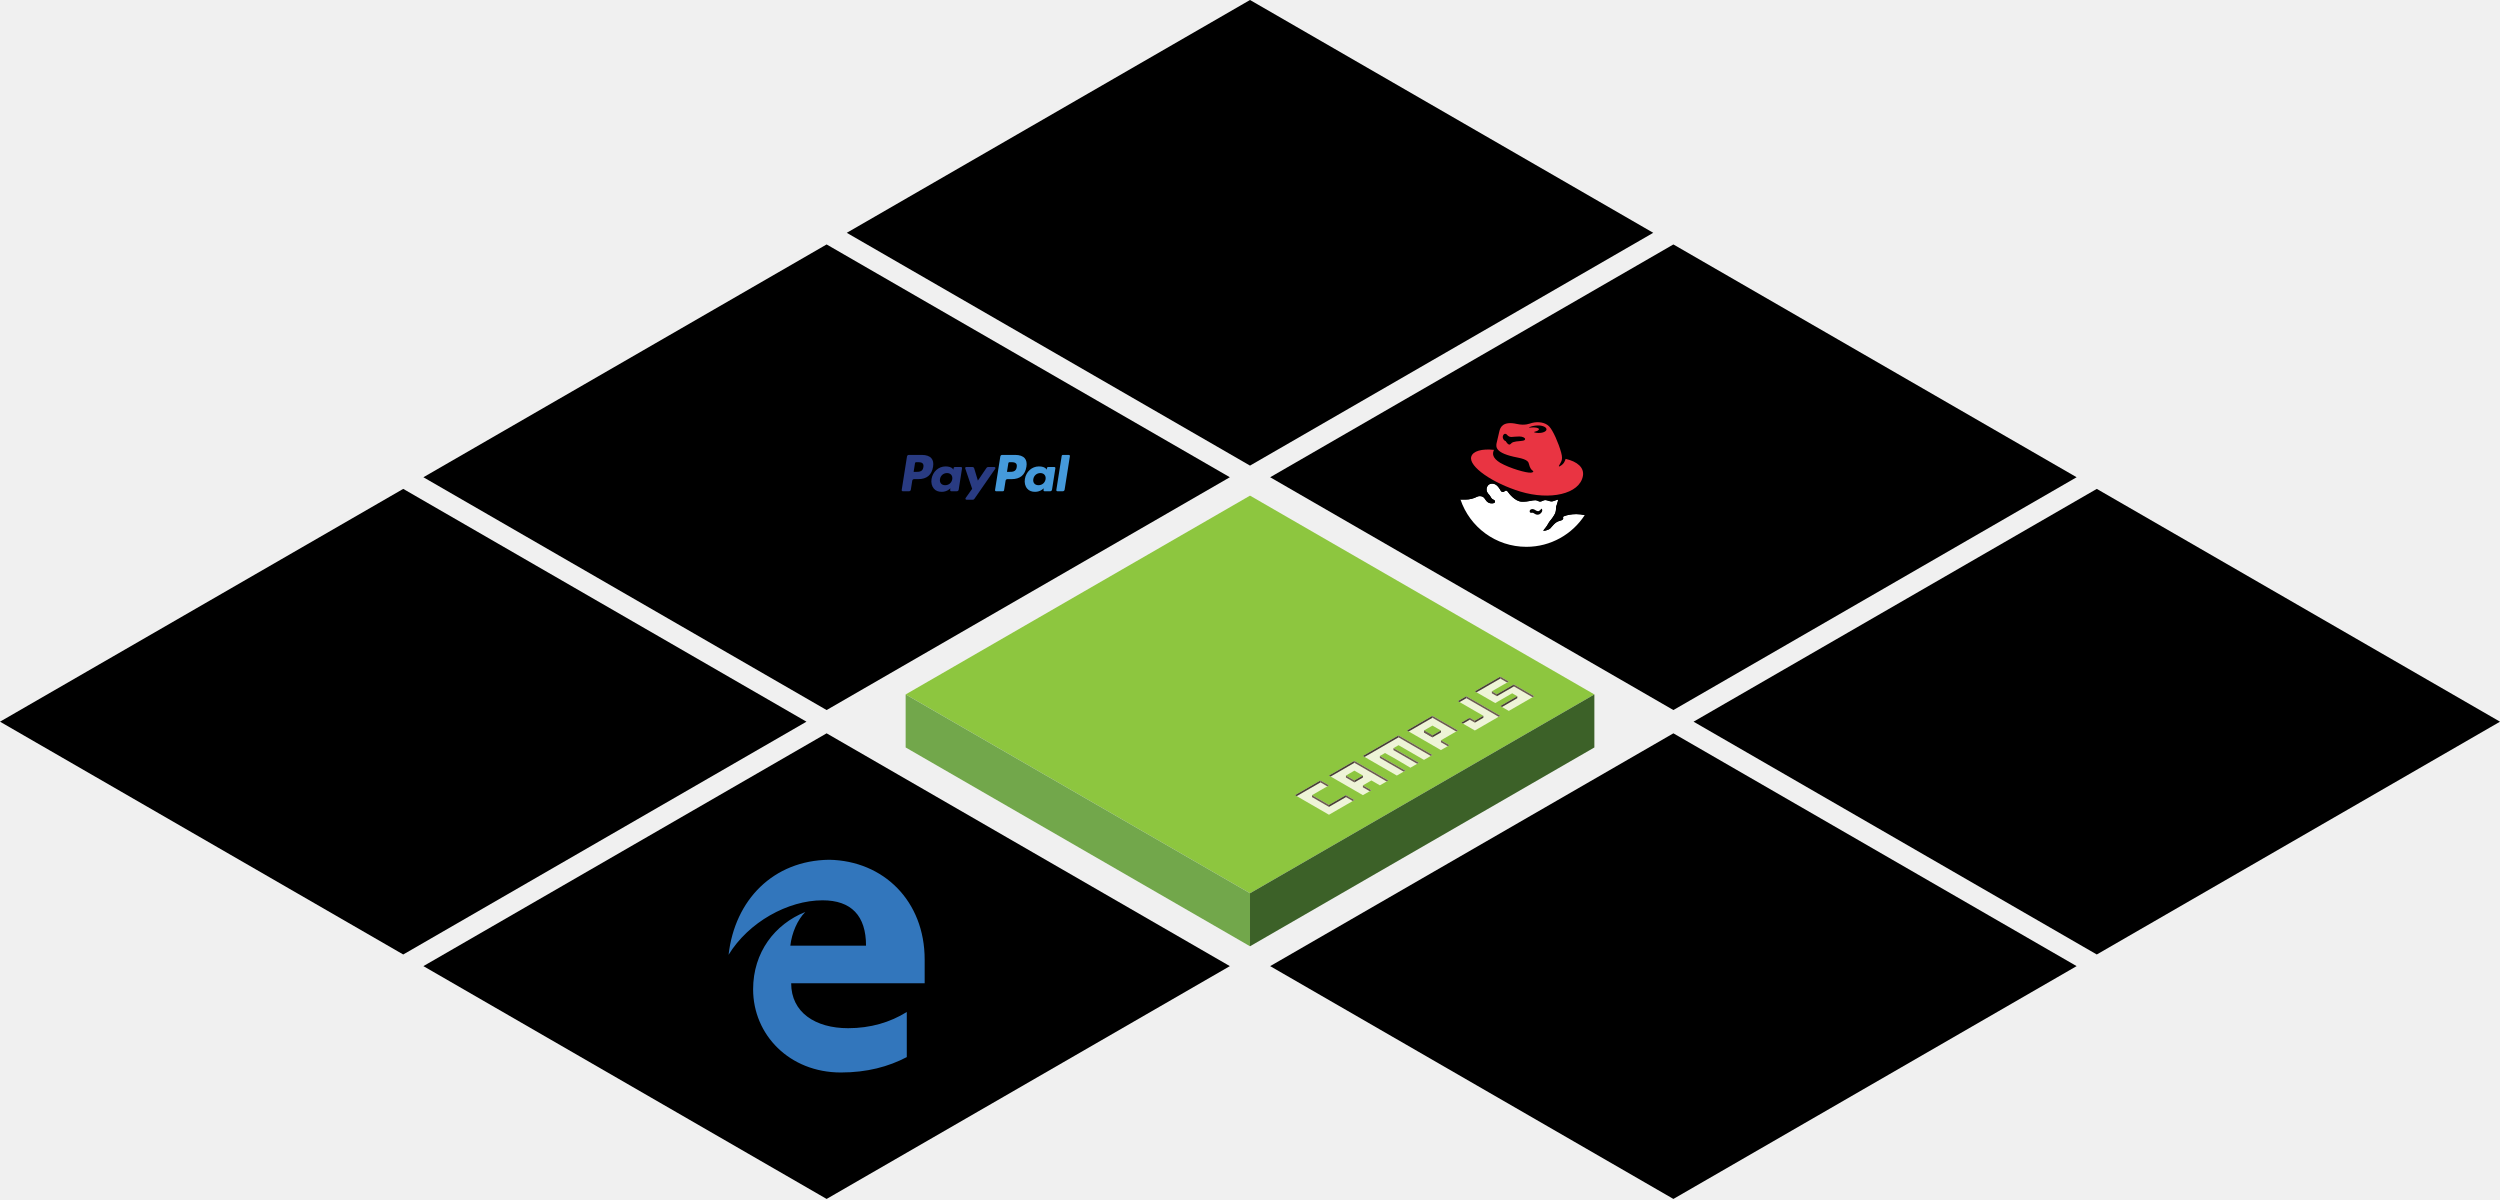
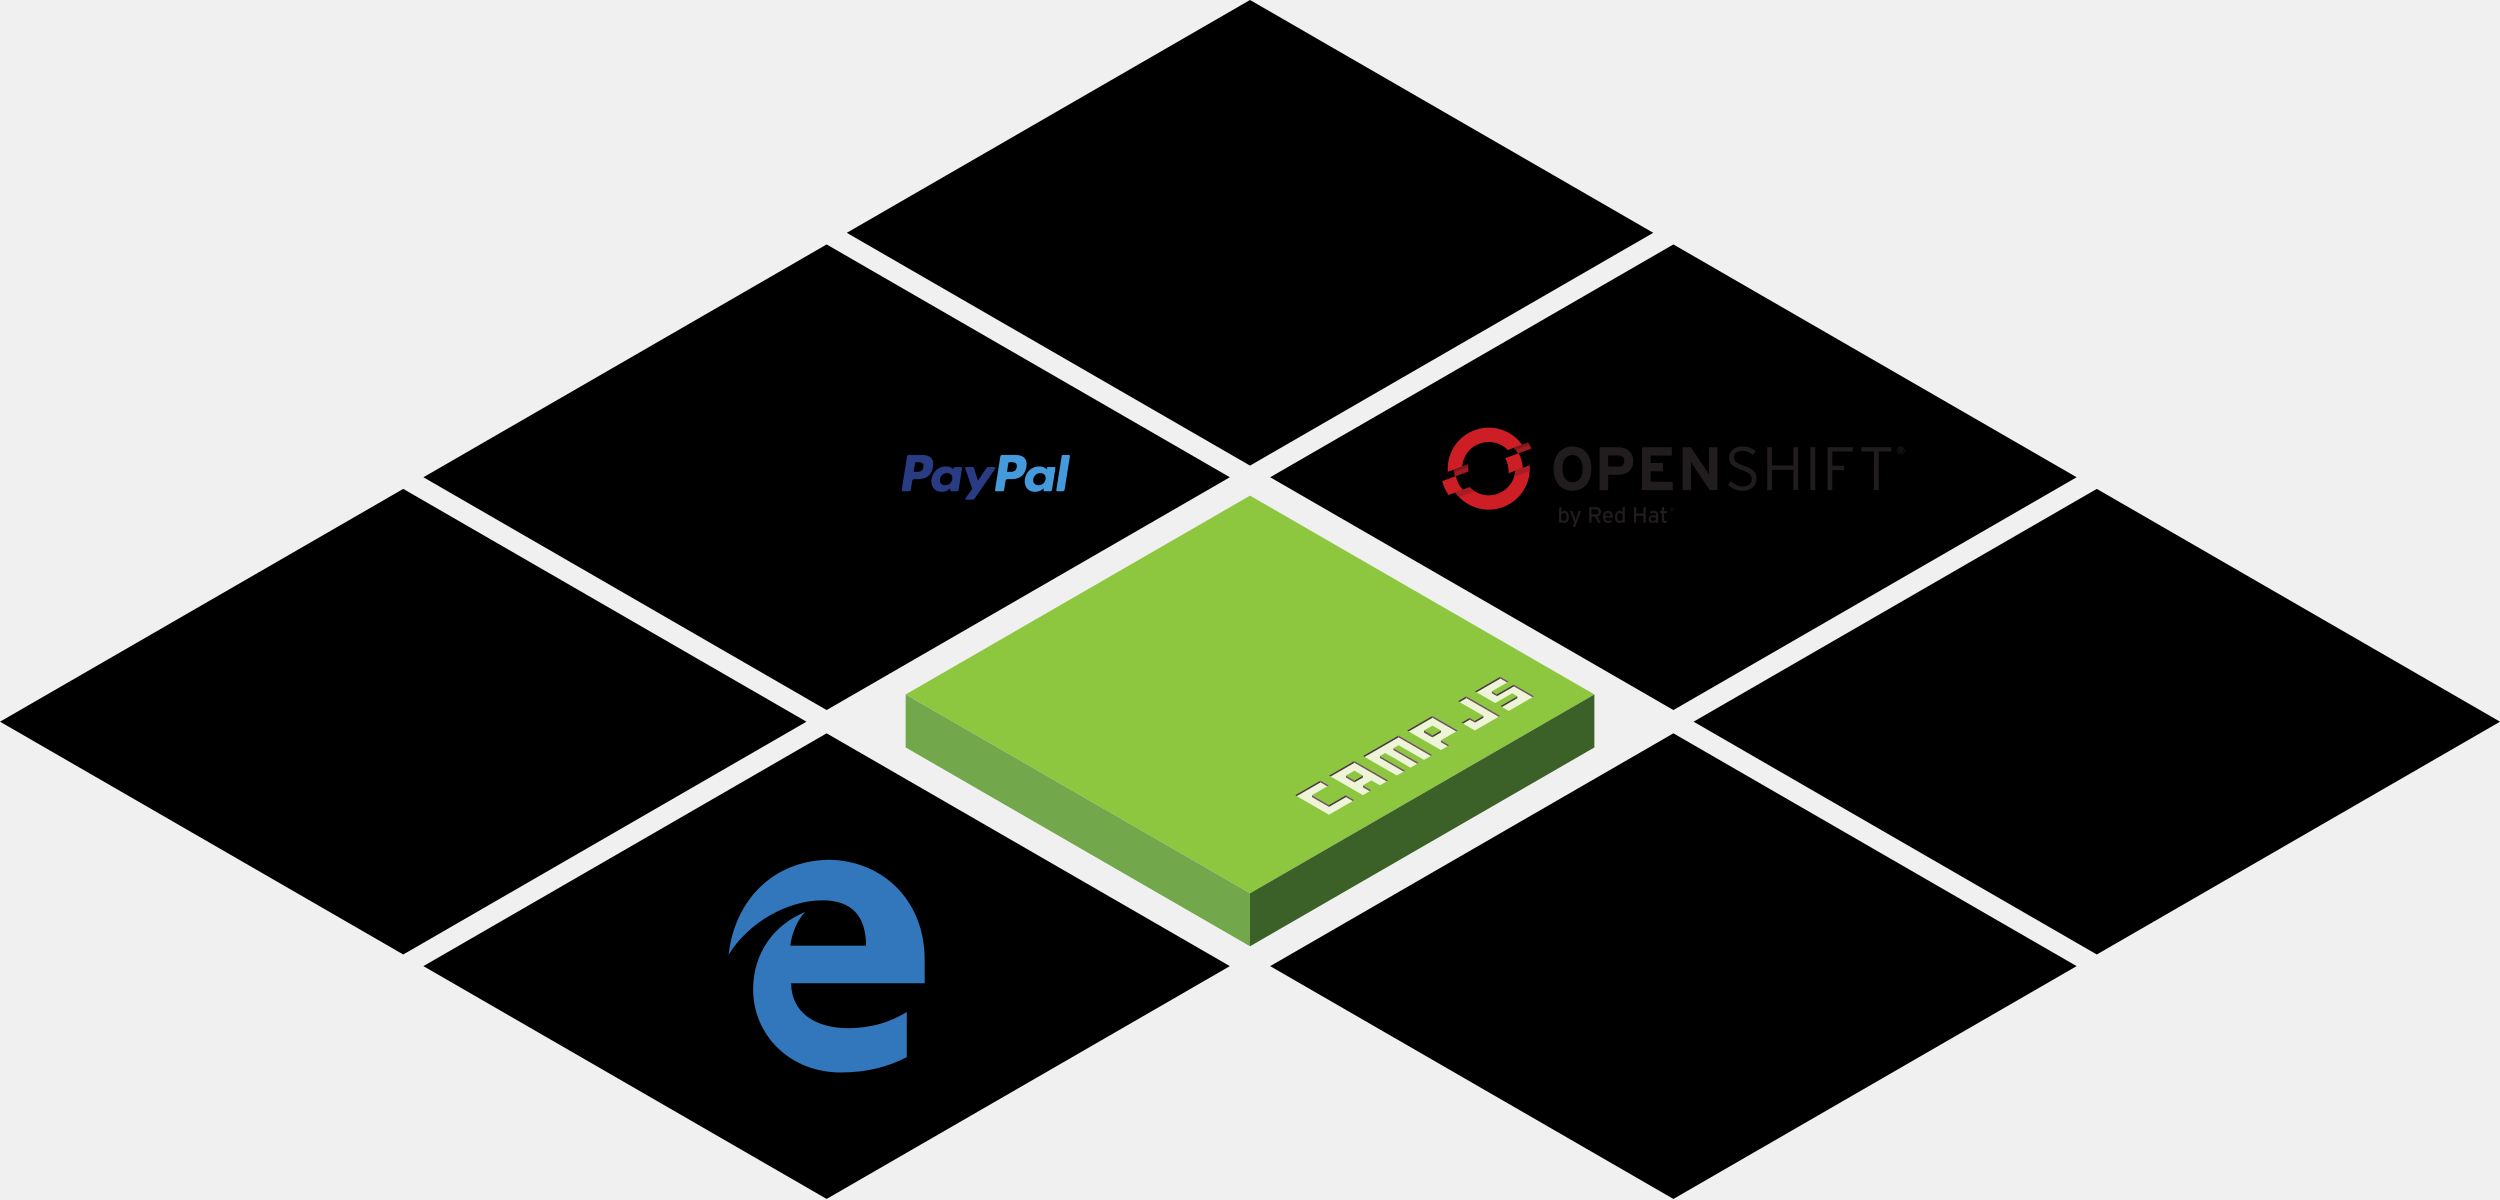
<svg xmlns="http://www.w3.org/2000/svg" xmlns:xlink="http://www.w3.org/1999/xlink" viewBox="0 0 400 192">
  <defs>
    <clipPath id="a">
      <path d="M0 600h600V0H0v600z" />
    </clipPath>
  </defs>
  <g transform="translate(-148.18 -155.79)">
    <a xlink:href="https://engineering.canva.com/">
      <path class="bg-hex" d="M283.664 193.04l64.517 37.247 64.517-37.248-64.516-37.25z" />
      <path d="M334.343 183.113c-1.065 0-2.205.342-3.156.912-4.183 2.548-7.15 8.48-6.58 13.197.19 1.673.914 3.193 1.94 4.144.42.38 1.902 1.598 3.84 1.598 1.522 0 2.967-.495 4.64-1.56.8-.532 1.56-1.178 2.283-1.977.495.95 1.444 1.56 2.395 1.56.76 0 1.484-.342 2.016-1.027.23.647.723 1.026 1.484 1.026.608 0 1.863-.57 3.004-1.407l-.114.532c-.038.152-.038.303-.038.417.038.303.267.494.57.494.647 0 1.483-.608 1.635-1.445l.267-1.218c.152-.646.724-1.56 1.485-2.434.684-.76 1.368-1.292 1.672-1.292.076 0 .115.075.115.114.037.114-.078.418-.23.836-.266.647-.608 1.598-.798 2.815-.076.38-.077.76-.04 1.065.116.99.723 1.56 1.674 1.56.837 0 2.625-.685 3.956-2.092.076.837.267 1.445.495 1.825.076.152.302.266.607.266.304 0 .722-.115 1.103-.343 1.064-.57 2.358-1.862 3.498-3.535.153.038.305.04.457.04.457 0 .99-.192 1.483-.458-.152.608-.228 1.217-.152 1.75.152 1.406 1.37 2.547 2.7 2.547.723 0 1.445-.38 1.978-1.026.153.76.685 1.75 2.168 2.357.115.076.23.077.305.077.152 0 .304-.038.38-.153.076-.077.114-.19.114-.305 0-.076-.076-.23-.228-.343-.305-.266-.685-.76-.8-1.596-.037-.38 0-.875.115-1.37.304-1.368.38-1.673.34-1.825-.037-.304-.264-.493-.607-.493-.57 0-1.37.57-1.598 1.407-.304 1.14-1.14 1.977-1.71 1.977-.723 0-1.065-.798-1.14-1.52-.153-1.18.302-2.586 1.062-3.46.495-.57 1.104-.875 1.75-.875.495 0 1.065.19 1.14.723.04.495-.226.608-.302.76-.19.077-.343.115-.305.305.038.38.61.493 1.103.493.267 0 .837-.075 1.18-.493.265-.304.378-.723.302-1.217-.152-1.027-1.178-1.674-2.7-1.674-1.482 0-2.85.647-3.878 1.902-.114.076-.227.19-.38.343-.342.418-.913.684-1.52.684h-.192c.495-1.025.762-1.9.762-2.623 0-1.407-.912-2.017-1.787-2.017-1.18 0-2.358 1.066-2.358 3.043 0 1.14.456 2.13 1.255 2.662-.95 1.56-2.206 2.74-2.36 2.74-.075 0-.074-.078-.112-.192-.115-.494-.267-1.52-.267-2.168 0-1.065.19-2.205.608-3.422.04-.152.078-.304.078-.418 0-.343-.23-.533-.57-.533-.647 0-1.56.76-1.787 1.445-.19.647-.304 1.52-.304 2.776v.61c-1.14 1.52-2.51 1.976-2.89 1.976-.19 0-.343-.076-.42-.19-.15-.152-.15-.343-.113-.495.266-1.407.723-3.004 1.103-4.03.19-.533.266-.99.228-1.294-.076-.494-.42-.798-.95-.798-1.104 0-2.853 1.103-3.994 2.548l.343-1.483c.038-.152.037-.304.037-.418-.038-.306-.228-.495-.57-.495-1.37 0-1.635.684-1.75 1.37 0 .15-.38 2.09-.722 3.763-.988.874-2.09 1.446-2.357 1.446-.417 0-.456-.38-.456-.457 0-.19.114-.837.228-1.33.038-.19.077-.344.077-.458.037-.153.036-.305.036-.42-.038-.342-.266-.493-.608-.493-.608 0-1.407.57-1.597 1.407-.303 1.18-1.1 1.977-1.672 1.977-.684 0-1.065-.797-1.14-1.482-.115-.988.227-2.547 1.102-3.536.494-.532 1.064-.837 1.71-.837.267 0 1.065.04 1.14.685.077.494-.188.61-.416.723-.152.076-.343.152-.305.342.075.38.72.494 1.1.494.268 0 .84-.115 1.18-.495.267-.304.382-.685.306-1.18-.152-1.026-1.18-1.673-2.7-1.673-1.37 0-2.663.57-3.652 1.636-1.026 1.103-1.596 2.623-1.482 3.954-.76.913-1.598 1.484-3.043 2.245-.875.418-1.788.645-2.624.645-2.472 0-3.84-2.243-4.107-4.45-.457-3.61 1.52-7.985 3.725-10.457 1.216-1.407 2.472-2.167 3.537-2.167.76 0 1.407.685 1.52 1.673.19 1.56.19 2.7-1.483 4.108-.19.152-.266.42-.152.61.038.075.152.152.38.152.304 0 .684-.152 1.18-.38 1.672-.837 2.47-2.208 2.242-3.92-.266-1.9-1.94-3.307-3.917-3.307zm27 9.05c.23 0 .61.38.61 1.37 0 .494-.076.95-.266 1.484-.495-.533-.8-1.294-.8-1.98 0-.417.152-.874.457-.874z" />
    </a>
    <a xlink:href="https://dev.modern.ie/">
      <path d="M215.923 310.37l64.516 37.25 64.515-37.25-64.516-37.248z" class="bg-hex" />
      <g clip-path="url(#a)" transform="matrix(.13308 0 0 -.13308 240.41 350.194)">
        <path d="M418.67 307.122c0 70.5-49.5 118.75-114.75 120-67-.75-113.5-48-121-114.25 24 39.25 71.25 65.5 113 65.5 34.5 0 52.25-18.5 52.25-54.5h-91c1.75 15.25 8.5 31 18 40.5-36.75-14.75-62.75-48.5-62.75-93 0-54.75 43.75-100 105.5-100 31.5 0 57.25 7 79.25 18.5v54.25c-20-12.5-43.75-19.5-70.5-19.5-39.5 0-68.5 19-68.5 54h160.5v28.5z" fill="#3276bc" />
      </g>
    </a>
    <a xlink:href="http://www.lookahead.com.au/">
      <path class="bg-hex" d="M148.18 271.26l64.517 37.248 64.516-37.248-64.516-37.248z" />
      <path d="M178.318 277.436h68.758v-12.35h-68.758zm69.36.604h-69.964v-13.56h69.965z" />
      <path d="M182.693 273.65v-.335l.692-.04V268.8c0-.122-.023-.266-.205-.274l-.715-.03v-.334h2.41v.334l-.737.038v4.516c0 .198.1.25.266.267.228.022.403.03.57.03 1.133 0 1.475-.45 1.756-1.78l.252.023-.077 1.94c0 .075-.06.12-.13.12zM192.76 270.95c0-1.52-.443-2.54-1.522-2.54-1.08 0-1.506 1.02-1.506 2.54s.426 2.532 1.506 2.532 1.52-1.012 1.52-2.532m-3.915 0c0-1.566 1.08-2.844 2.402-2.844 1.315 0 2.403 1.285 2.403 2.844 0 1.566-1.08 2.835-2.403 2.835s-2.402-1.27-2.402-2.835M199.387 270.95c0-1.52-.44-2.54-1.52-2.54s-1.506 1.02-1.506 2.54.427 2.532 1.507 2.532c1.08 0 1.52-1.012 1.52-2.532m-3.916 0c0-1.566 1.08-2.844 2.404-2.844 1.315 0 2.403 1.285 2.403 2.844 0 1.566-1.08 2.835-2.403 2.835s-2.403-1.27-2.403-2.835M205.355 273.65v-.335c.51-.008.707-.024.707-.153 0-.053-.03-.114-.084-.197l-1.338-2.114c-.357.41-.677.77-.798.913v1.262c0 .198.1.25.266.26l.646.03v.334h-2.357v-.335l.692-.04V268.8c0-.122-.024-.266-.207-.274l-.722-.03v-.334h2.366v.334l-.684.038v2.73c.342-.396 1.878-2.153 1.984-2.274l.007-.008c.03-.038.107-.136.107-.243 0-.205-.51-.243-.83-.243v-.334h2.297v.334c-.47 0-.714.084-1.337.752-.175.183-.533.586-.913 1.02.175.288 1.65 2.585 1.78 2.767.136.198.34.258.934.282v.334zM211.656 269.536l-.814 2.09h1.643zm.874 4.113v-.36l.29-.014c.09-.008.197-.053.197-.174 0-.04-.008-.092-.03-.153l-.343-.95h-1.916l-.205.508c-.038.1-.06.197-.06.305 0 .265.357.478.942.478v.36h-2.007v-.36c.372-.006.517-.325.66-.706l1.75-4.508h.502l1.938 4.926c.077.198.26.29.73.29v.357zM219.707 273.65v-.36l.63-.03v-2.242h-2.022v1.984c0 .198.1.26.266.267l.58.02v.36h-2.578v-.36l.623-.03V268.8c0-.167-.09-.25-.236-.258l-.593-.023v-.357h2.562v.357l-.625.03v2.053h2.023v-1.802c0-.122-.046-.25-.23-.258l-.607-.023v-.357h2.563v.357l-.615.03v4.455c0 .198.1.26.266.267l.57.02v.36zM224.137 273.65v-.36l.685-.03V268.8c0-.122-.038-.25-.22-.258l-.692-.023v-.357h4.652l.282 1.885-.312.038c-.372-1.292-1.034-1.627-1.908-1.627-.198 0-.434.015-.677.022v2.16H226c.82 0 1.004-.464 1.126-1.118h.304v2.677h-.304c-.06-.753-.418-1.21-1.073-1.217h-.106v2.068c0 .198.1.25.266.267.228.022.35.022.517.022.958 0 1.414-.418 1.832-1.75l.282.024-.076 1.917c0 .076-.06.122-.13.122zM232.79 269.536l-.814 2.09h1.642zm.874 4.113v-.36l.288-.014c.092-.008.198-.053.198-.174 0-.04-.008-.092-.03-.153l-.342-.95h-1.917l-.204.508c-.037.1-.06.197-.06.305 0 .265.357.478.942.478v.36h-2.007v-.36c.373-.006.518-.325.663-.706l1.75-4.508h.5l1.94 4.926c.075.198.257.29.728.29v.357zM241.706 270.828c0-1.414-.434-2.334-1.566-2.334-.206 0-.67.015-.67.015v4.53c0 .198.1.25.267.267.137.014.212.014.35.014 1.17 0 1.62-.82 1.62-2.492m-4.06 2.82v-.357l.69-.03V268.8c0-.122-.037-.25-.22-.26l-.676-.02v-.36h2.814c1.665 0 2.676 1.013 2.676 2.685 0 2.015-1.148 2.806-2.53 2.806z" />
    </a>
    <a xlink:href="https://buildkite.com/">
      <path class="bg-hex" d="M351.406 310.37l64.517 37.25 64.516-37.25-64.517-37.248z" />
      <g opacity=".6">
        <path d="M380.89 310.64v-6.175l6.175 3.064v6.175M393.288 310.64v-6.175l6.128 3.064" />
      </g>
      <path d="M393.288 310.64v-6.175l-6.223 3.064v6.175M399.416 313.705v-6.176l-6.128 3.11v6.177" />
      <g>
        <path d="M407.986 304.15c.355 0 .554.083.807.336l.547.547c.253.253.335.45.335.807v1.963c0 .308-.082.52-.205.677l-.157.164c-.014.014-.02.034-.02.048 0 .014.006.034.02.048l.47.472c.254.253.337.45.337.807v2.016c0 .356-.083.56-.336.807l-.547.547c-.253.253-.45.336-.807.336h-4.78v-9.165l.417-.416h3.92zm-.028 1.28c-.06-.062-.17-.11-.273-.11h-2.77v3.01h2.77c.102 0 .212-.048.273-.11l.335-.335c.076-.075.117-.17.117-.26v-1.6c0-.09-.04-.185-.117-.26l-.335-.335zm.445 4.178c-.062-.06-.17-.11-.274-.11h-3.215v3.065h3.214c.102 0 .21-.048.273-.11l.335-.335c.075-.075.116-.17.116-.26v-1.655c0-.088-.04-.184-.116-.26l-.335-.335zM416.856 306.893v6.84h-1.04l-.116-.67-1.108.512c-.24.11-.437.157-.697.157h-.766c-.35 0-.555-.082-.808-.335l-.547-.547c-.247-.246-.336-.45-.336-.807v-5.15h1.183v5.075c0 .09.04.185.11.26l.334.335c.062.06.17.102.274.102h.5c.082 0 .164-.02.226-.047l1.593-.746V306.9l1.196-.007zM419.763 304.513v1.354h-1.368v-1.354h1.368zm-.09 2.373v6.846h-1.182v-6.846h1.184zM422.512 303.925v8.043c0 .096.04.19.11.253l.34.343c.056.048.16.102.268.102h.746v1.06h-.965c-.348 0-.546-.082-.806-.328l-.492-.492c-.287-.28-.383-.493-.383-.87v-7.775l.334-.335h.848zM429.823 303.925l.328.328v9.48h-1.072l-.083-.473-.642.3c-.274.13-.493.172-.78.172H426.5c-.356 0-.555-.09-.808-.328l-.547-.547c-.246-.246-.335-.45-.335-.807v-3.392c0-.356.09-.56.335-.807l.616-.615c.254-.253.452-.335.808-.335h2.393v-2.968l.863-.007zm-.855 4.035h-2.175c-.102 0-.205.04-.273.103l-.41.403c-.076.076-.11.164-.11.26v3.242c0 .09.04.185.11.26l.334.335c.062.06.17.11.274.11h.848c.082 0 .164-.02.226-.05l1.17-.553v-4.11zM433.03 303.925v5.348l3.05-2.38h.582l.54.54-3.043 2.367 3.302 3.42-.533.52h-.59l-2.974-3.188-.335.5v2.68h-1.183v-9.472l.336-.335h.848zM439.842 304.513v1.354h-1.368v-1.354h1.368zm-.095 2.373v6.846h-1.184v-6.846h1.184zM443.077 305.32v1.573h1.49v1.067h-1.49v4.015c0 .09.04.184.11.26l.335.335c.06.06.17.11.273.11h.773v.724l-.342.322h-.656c-.356 0-.554-.083-.807-.33l-.548-.546c-.246-.246-.335-.45-.335-.807v-4.096h-1.053v-.74l.335-.327h.718v-1.573l1.197.013zM449.267 306.893c.348 0 .554.082.807.335l.547.548c.247.246.336.45.336.807v1.846l-.335.334h-3.774v1.204c0 .09.04.185.11.26l.334.335c.062.06.17.11.274.11h1.497c.104 0 .207-.042.275-.11l.438-.438.8.794-.486.484c-.253.253-.45.335-.807.335h-1.935c-.35 0-.554-.083-.807-.336l-.547-.547c-.246-.246-.334-.45-.334-.807v-3.46c0-.356.082-.56.335-.808l.548-.547c.253-.253.45-.335.807-.335l1.922-.007zm.047 1.17c-.06-.062-.17-.11-.273-.11h-1.497c-.102 0-.205.04-.273.11l-.336.335c-.075.075-.11.164-.11.26v1.046h2.928v-1.046c0-.09-.04-.185-.11-.26l-.328-.335z" />
      </g>
    </a>
    <a xlink:href="https://www.mozilla.org/">
      <path class="bg-hex" d="M419.148 271.26l64.516 37.248 64.517-37.248-64.516-37.248z" />
      <path d="M459.182 268.288c.16.25.233.472.323.942.632-.617 1.41-.942 2.262-.942.768 0 1.4.25 1.887.76.13.126.258.29.367.453.85-.87 1.61-1.212 2.63-1.212.725 0 1.413.217 1.833.578.524.453.69.998.69 2.267v6.6h-2.357v-6.128c0-1.11-.13-1.325-.764-1.325-.453 0-1.09.31-1.612.78v6.672h-2.3v-6.04c0-1.157-.17-1.43-.843-1.43-.45 0-1.07.233-1.593.707v6.762h-2.373v-6.474c0-1.34-.09-1.92-.346-2.374l2.198-.596M473.484 271.005c-.166.49-.255 1.143-.255 2.068 0 1.067.108 1.87.306 2.34.22.506.766.76 1.233.76 1.05 0 1.5-.942 1.5-3.135 0-1.252-.163-2.07-.487-2.488-.233-.305-.612-.487-1.05-.487-.58 0-1.053.36-1.25.942zm4.368-1.34c.74.87 1.072 1.884 1.072 3.39 0 1.594-.366 2.684-1.166 3.588-.703.797-1.63 1.288-3.06 1.288-2.523 0-4.17-1.885-4.17-4.802 0-2.92 1.665-4.86 4.17-4.86 1.324 0 2.357.454 3.154 1.397M486.738 268.45v1.668l-4.1 5.927h4.26l-.582 1.687h-6.83v-1.505l4.364-6.073h-4v-1.704h6.888M490.56 268.23v9.502h-2.428v-9.12l2.43-.38zm.286-2.336c0 .835-.664 1.502-1.504 1.502-.813 0-1.48-.667-1.48-1.502 0-.833.69-1.506 1.52-1.506.816 0 1.464.673 1.464 1.506M494.984 266.73v7.23c0 1.6.02 1.814.164 2.067.092.165.29.254.492.254.087 0 .14 0 .27-.033l.415 1.45c-.415.16-.923.252-1.45.252-1.035 0-1.868-.49-2.157-1.267-.182-.472-.222-.764-.222-2.086v-6.928c0-1.215-.03-1.956-.122-2.794l2.485-.56c.086.506.124 1.105.124 2.413M500.02 266.73v7.23c0 1.6.022 1.814.17 2.067.086.165.283.254.486.254.092 0 .147 0 .275-.033l.415 1.45c-.414.16-.922.252-1.45.252-1.034 0-1.87-.49-2.16-1.267-.184-.472-.214-.764-.214-2.086v-6.928c0-1.215-.036-1.956-.13-2.794l2.482-.56c.1.506.13 1.105.13 2.413M506.98 273.67c-1.678 0-2.268.307-2.268 1.418 0 .722.46 1.21 1.076 1.21.45 0 .908-.235 1.267-.632l.04-1.995h-.114zm-3.147-4.875c.903-.382 1.68-.543 2.535-.543 1.562 0 2.63.578 2.996 1.612.12.38.176.67.164 1.668l-.058 3.117v.163c0 .997.165 1.38.875 1.903l-1.29 1.49c-.568-.238-1.073-.656-1.31-1.126-.178.183-.38.36-.563.488-.45.327-1.107.51-1.868.51-2.067 0-3.19-1.055-3.19-2.9 0-2.18 1.508-3.196 4.46-3.196.178 0 .346 0 .547.02v-.377c0-1.036-.2-1.38-1.093-1.38-.77 0-1.684.378-2.68 1.05l-1.034-1.74c.493-.31.856-.49 1.51-.76" />
    </a>
    <a xlink:href="https://developer.paypal.com/">
      <path class="bg-hex" d="M215.923 232.15l64.516 37.248 64.515-37.25-64.516-37.247z" />
      <path d="M242.96 233.62H244c.8 0 1.202-.266 1.202-.776 0-.5-.428-.775-1.267-.775h-.975v1.55zm0-3.74v1.442h.91c.685 0 1.04-.256 1.04-.72 0-.475-.364-.72-1.048-.72h-.902zm-1.45 4.514v-.775h.61v-3.74h-.61v-.774h2.443c1.12 0 1.805.52 1.805 1.423 0 .59-.346.956-.784 1.13.63.172 1.076.62 1.076 1.23 0 .966-.748 1.504-1.97 1.504h-2.57M250.48 231.64c-.09-.31-.32-.492-.62-.492-.702 0-1.367.52-1.367 1.468v1.003h1.35v.774h-3.01v-.775h.858v-2.335h-.674v-.775h1.468v.657c.246-.456.747-.784 1.413-.784.747 0 1.212.428 1.35 1.04l-.767.218M254.582 232.826c-.255-.09-.638-.164-.993-.164-.512 0-1.004.164-1.004.63 0 .345.31.51.738.51.593 0 1.258-.32 1.258-.867v-.11zm0-.693v-.22c0-.546-.437-.774-.91-.774-.448 0-.83.182-1.14.464l-.53-.574c.365-.337.885-.647 1.67-.647.974 0 1.73.52 1.73 1.504v1.732h.566v.774h-1.386v-.41c-.21.337-.774.537-1.33.537-.803 0-1.495-.41-1.495-1.22 0-.957.94-1.322 1.795-1.322.42 0 .766.082 1.03.155M259.34 229.735h-.9v-1.185h.9v1.185zm1.496 3.884v.774h-3.92v-.775h1.623v-2.335h-1.24v-.775h2.04v3.11h1.496M261.802 233.62h.593v-2.335h-.556v-.775h1.348v.502c.237-.383.73-.63 1.33-.63.867 0 1.487.548 1.487 1.432v1.805h.592v.774h-2.014v-.775h.62v-1.587c0-.675-.41-.866-.784-.866-.612 0-1.223.455-1.223 1.157v1.295h.62v.774h-2.015v-.775M267.7 231.285h-1.012v-.775h1.012v-1.404h.802v1.404h1.888v.775h-1.888v1.632c0 .6.42.848.903.848.456 0 .84-.256 1.12-.538l.54.556c-.357.383-.903.738-1.66.738-.975 0-1.705-.537-1.705-1.576v-1.66M275.44 231.64c-.092-.31-.32-.492-.62-.492-.702 0-1.368.52-1.368 1.468v1.003h1.35v.774h-3.01v-.775h.858v-2.335h-.674v-.775h1.467v.657c.246-.456.748-.784 1.413-.784.748 0 1.213.428 1.35 1.04l-.766.218M277.6 232.05h2.388c-.118-.555-.61-.93-1.157-.93-.62 0-1.093.384-1.23.93zm3.236 1.75c-.4.42-1.112.72-1.905.72-1.303 0-2.214-.874-2.214-2.068s.884-2.07 2.115-2.07c1.222 0 2.08.94 2.08 2.216v.137h-3.346c.136.647.674 1.04 1.376 1.04.584 0 1.085-.238 1.358-.54l.538.566M282.587 232.05h2.388c-.12-.555-.61-.93-1.158-.93-.62 0-1.094.384-1.23.93zm3.236 1.75c-.4.42-1.112.72-1.905.72-1.304 0-2.216-.874-2.216-2.068s.885-2.07 2.115-2.07c1.222 0 2.08.94 2.08 2.216v.137h-3.347c.137.647.675 1.04 1.377 1.04.583 0 1.084-.238 1.358-.54l.538.566M287.172 235.624h3.683v-.775h-3.683v.774z" />
      <g>
        <path d="M310.613 228.575h-2.093c-.144 0-.266.104-.288.246l-.846 5.37c-.017.105.065.2.172.2h1.074c.1 0 .186-.072.2-.17l.242-1.523c.022-.14.144-.245.287-.245h.663c1.38 0 2.175-.668 2.383-1.99.094-.58.004-1.034-.267-1.352-.298-.35-.826-.535-1.527-.535m.242 1.96c-.114.753-.688.753-1.244.753h-.315l.222-1.404c.013-.084.087-.147.172-.147h.144c.378 0 .735 0 .92.215.11.13.142.32.1.584" fill="#459adb" />
        <path d="M295.68 228.575h-2.093c-.144 0-.265.104-.288.246l-.847 5.37c-.017.105.065.2.172.2h1c.143 0 .264-.103.287-.244l.23-1.45c.02-.14.143-.244.286-.244h.662c1.38 0 2.175-.668 2.383-1.99.094-.58.004-1.034-.267-1.352-.298-.35-.825-.535-1.526-.535m.242 1.96c-.115.753-.688.753-1.244.753h-.316l.222-1.404c.013-.084.086-.147.172-.147h.145c.38 0 .736 0 .92.215.11.13.144.32.102.584M301.938 230.512h-1.002c-.086 0-.16.062-.173.147l-.044.28-.07-.102c-.218-.315-.702-.42-1.185-.42-1.108 0-2.054.84-2.238 2.016-.096.587.04 1.15.373 1.54.306.36.743.51 1.263.51.893 0 1.388-.573 1.388-.573l-.044.28c-.017.105.065.2.173.2h.9c.145 0 .266-.103.29-.244l.54-3.432c.017-.106-.065-.202-.172-.202m-1.397 1.95c-.096.574-.55.96-1.13.96-.29 0-.524-.095-.674-.272-.148-.175-.204-.426-.157-.704.09-.568.55-.965 1.122-.965.285 0 .516.096.67.274.152.18.213.432.17.71" fill="#293b82" />
        <path d="M316.87 230.512h-1c-.087 0-.16.062-.174.147l-.044.28-.07-.102c-.217-.315-.7-.42-1.184-.42-1.108 0-2.054.84-2.238 2.016-.096.587.04 1.15.373 1.54.306.36.743.51 1.263.51.893 0 1.388-.573 1.388-.573l-.045.28c-.018.105.064.2.17.2h.904c.144 0 .265-.103.288-.244l.54-3.432c.018-.106-.064-.202-.17-.202m-1.398 1.95c-.097.574-.55.96-1.132.96-.29 0-.523-.095-.673-.272-.15-.175-.205-.426-.158-.704.09-.568.552-.965 1.123-.965.285 0 .516.096.67.274.153.18.213.432.17.71" fill="#459adb" />
        <path d="M307.278 230.512h-1.008c-.096 0-.186.048-.24.128l-1.39 2.047-.59-1.967c-.037-.124-.15-.208-.278-.208h-.99c-.12 0-.205.118-.166.23l1.11 3.258-1.044 1.472c-.082.116 0 .276.142.276h1.007c.096 0 .186-.047.24-.125l3.35-4.837c.08-.116 0-.274-.142-.274" fill="#293b82" />
        <path d="M318.053 228.723l-.86 5.467c-.016.105.066.2.173.2h.864c.143 0 .265-.103.287-.244l.848-5.37c.017-.105-.065-.2-.173-.2h-.966c-.087 0-.16.062-.173.147" fill="#459adb" />
      </g>
    </a>
-     <a xlink:href="https://www.openshift.com/">
-       <path class="bg-hex" d="M351.406 232.15l64.517 37.248 64.516-37.25-64.517-37.247z" />
-       <g transform="matrix(.40323 0 0 .40323 540.887 -1535.684)">
-         <path d="M-345.085 4399.21c-1.063-.243-2.192-.398-3.33-.398-1.953 0-3.728.34-5.037.883-.146.073-.247.224-.247.394 0 .063.014.126.04.18.154.447-.1.93-1.367 1.213-1.88.41-3.065 2.352-3.743 2.992-.798.757-3.047 1.222-2.71.768.266-.35 1.28-1.45 1.893-2.637.553-1.06 1.045-1.364 1.72-2.378.2-.297.967-1.342 1.19-2.167.25-.806.167-1.82.264-2.235.138-.602.704-1.904.747-2.643.025-.413-1.74.597-2.576.597-.836 0-1.653-.503-2.4-.537-.925-.045-1.52.712-2.36.577-.476-.075-.88-.495-1.714-.525-1.19-.045-2.645.66-5.374.574-2.686-.09-5.167-3.397-5.505-3.922-.398-.615-.884-.615-1.41-.13-.53.48-1.183.102-1.366-.22-.354-.618-1.295-2.416-2.754-2.796-2.018-.523-3.04 1.117-2.907 2.42.134 1.324.99 1.695 1.39 2.4.393.702.597 1.158 1.34 1.47.53.22.727.545.57.98-.138.376-.688.464-1.052.48-.768.038-1.306-.17-1.7-.422-.456-.293-.83-.696-1.225-1.382-.463-.758-1.19-1.087-2.036-1.087-.404 0-.783.107-1.117.277-1.327.693-2.907 1.1-4.607 1.1h-1.92c3.678 10.904 13.995 18.753 26.146 18.753 9.703 0 18.238-5.006 23.155-12.582" fill="#fff" />
-         <path d="M-345.085 4399.213c-1.063-.246-2.192-.4-3.33-.4-1.953 0-3.728.34-5.037.884-.146.073-.247.222-.247.394 0 .063.014.128.04.18.154.45-.1.934-1.367 1.215-1.88.412-3.065 2.35-3.743 2.99-.798.76-3.047 1.224-2.71.772.266-.353 1.28-1.454 1.893-2.642.553-1.06 1.045-1.363 1.72-2.376.2-.298.967-1.344 1.19-2.167.25-.81.167-1.82.264-2.236.138-.602.704-1.904.747-2.642.025-.416-1.74.594-2.576.594-.836 0-1.653-.5-2.4-.535-.925-.047-1.52.712-2.36.577-.476-.075-.88-.495-1.714-.527-1.19-.043-2.645.662-5.374.574-2.686-.09-5.167-3.393-5.505-3.918-.398-.62-.884-.62-1.41-.133-.53.48-1.183.102-1.366-.22-.354-.62-1.295-2.418-2.754-2.798-2.018-.523-3.04 1.117-2.907 2.42.134 1.324.99 1.695 1.39 2.4.393.702.597 1.16 1.34 1.472.53.218.727.545.57.98-.138.376-.688.464-1.052.48-.768.035-1.306-.17-1.7-.425-.456-.29-.83-.694-1.225-1.382-.463-.756-1.19-1.087-2.036-1.087-.404 0-.783.11-1.117.277-1.327.693-2.907 1.103-4.607 1.103h-1.92c-.934-2.767-1.438-5.73-1.438-8.812 0-15.227 12.35-27.57 27.584-27.57 15.23 0 27.582 12.343 27.582 27.57 0 5.526-1.627 10.666-4.427 14.985" />
-         <path d="M-362.167 4396.685c.142.136.386.6.087 1.194-.168.312-.35.53-.67.79-.39.31-1.147.67-2.186.01-.56-.354-.596-.474-1.367-.373-.55.07-.77-.488-.573-.95.2-.46 1.012-.834 2.026-.24.458.267 1.168.835 1.788.33.26-.203.415-.34.77-.756.018-.016.04-.025.067-.025.022 0 .043.01.058.02" />
-         <path d="M-370.39 4369.787c-3.184.23-3.516.574-4.112 1.207-.84.898-1.95-1.16-1.95-1.16-.667-.14-1.472-1.213-1.037-2.212.43-.99 1.223-.695 1.47-.387.3.376.944.99 1.78.968.838-.023 1.802-.198 3.15-.198 1.362 0 2.278.508 2.328.947.047.372-.11.723-1.627.835m3.35-5.262h-.016c-.05 0-.088-.037-.088-.082 0-.034.02-.063.05-.077.62-.325 1.54-.587 2.593-.69.315-.035.625-.053.922-.053h.16c1.768.04 3.182.743 3.16 1.57-.02.824-1.47 1.46-3.24 1.424-.57-.015-1.108-.097-1.57-.232-.057-.013-.094-.06-.094-.115 0-.054.037-.1.097-.116 1.1-.254 1.845-.673 1.793-1.067-.07-.52-1.51-.805-3.222-.633-.19.02-.37.043-.548.07m14.365 12.37c-.272.914-.66 2.085-2.385 2.97-.252.13-.346-.08-.232-.28.654-1.11.768-1.385.958-1.82.264-.64.406-1.55-.123-3.445-1.036-3.732-3.202-8.72-4.773-10.337-1.52-1.56-4.27-2.002-6.757-1.363-.915.233-2.707 1.163-6.028.416-5.748-1.294-6.6 1.582-6.928 2.836-.333 1.253-1.125 4.815-1.125 4.815-.264 1.454-.61 3.976 8.317 5.677 4.16.79 4.368 1.866 4.555 2.638.33 1.384.857 2.176 1.45 2.572.595.396 0 .725-.658.79-1.77.185-8.317-1.692-12.19-3.89-3.17-1.936-3.22-3.677-2.496-5.156-4.786-.518-8.378.448-9.028 2.714-1.12 3.885 8.548 10.524 19.555 13.856 11.552 3.495 23.432 1.054 24.753-6.203.6-3.297-2.178-5.737-6.865-6.792" fill="#e93442" />
-         <g id="b">
-           <path d="M-340.937 4397.74h.248l.377.616h.243l-.408-.628c.21-.026.37-.136.37-.39 0-.282-.166-.406-.5-.406h-.544v1.424h.215v-.617zm0-.184v-.443h.293c.148 0 .308.036.308.21 0 .22-.16.233-.343.233h-.257z" />
-           <path d="M-339.288 4397.646c0 .768-.624 1.392-1.394 1.392-.77 0-1.395-.624-1.395-1.392 0-.768.626-1.395 1.395-1.395.77 0 1.394.628 1.394 1.396m-1.394-1.147c-.635 0-1.15.51-1.15 1.148 0 .63.515 1.14 1.15 1.14.632 0 1.145-.51 1.145-1.14 0-.637-.513-1.15-1.145-1.15" />
-         </g>
-         <path d="M-326.597 4385.966c0-2.53-.055-4.388-.155-6.07h4.135l.18 3.59h.134c.93-2.66 3.135-4.017 5.173-4.017.465 0 .737.016 1.122.104v4.498c-.448-.09-.867-.137-1.442-.137-2.275 0-3.855 1.448-4.283 3.613-.08.42-.123.927-.123 1.44v9.794h-4.78l.04-12.816zM-310.24 4390.625c.125 3.422 2.776 4.92 5.836 4.92 2.197 0 3.77-.346 5.213-.874l.707 3.287c-1.615.685-3.86 1.195-6.6 1.195-6.137 0-9.733-3.786-9.733-9.573 0-5.215 3.162-10.144 9.24-10.144 6.146 0 8.145 5.05 8.145 9.183 0 .888-.08 1.598-.17 2.042l-12.64-.037zm8.31-3.327c.02-1.75-.74-4.603-3.94-4.603-2.943 0-4.166 2.67-4.38 4.603h8.32zM-281.618 4390.594c0 .5-.038.967-.146 1.393-.48 2.068-2.172 3.398-4.126 3.398-3.008 0-4.73-2.535-4.73-6.004 0-3.503 1.706-6.217 4.782-6.217 2.15 0 3.69 1.517 4.11 3.355.082.387.11.865.11 1.246v2.83zm4.774-17.972l-4.774-1.347v10.655h-.08c-.845-1.395-2.71-2.46-5.296-2.46-4.545 0-8.5 3.758-8.472 10.085 0 5.806 3.574 9.652 8.087 9.652 2.726 0 5.01-1.298 6.137-3.415h.084l.216 2.99h4.26c-.09-1.284-.16-3.36-.16-5.295v-20.865zM-264.208 4379.448c-1.44 0-2.73.415-3.813 1.083-1.125.66-2.04 1.677-2.584 2.727h-.077v-8.838l-1.87-.553v24.916h1.87v-11.56c0-.766.057-1.3.255-1.86.807-2.355 3.025-4.282 5.705-4.282 3.87 0 5.212 3.103 5.212 6.507v11.196h1.87v-11.4c0-7.04-4.78-7.935-6.57-7.935M-240.853 4394.293c0 1.497.06 3.04.277 4.49h-1.723l-.275-2.708h-.088c-.917 1.457-3.024 3.14-6.03 3.14-3.805 0-5.577-2.678-5.577-5.196 0-4.363 3.855-6.993 11.55-6.91v-.505c0-1.872-.365-5.6-4.84-5.572-1.656 0-3.38.442-4.75 1.408l-.593-1.357c1.73-1.17 3.84-1.634 5.55-1.634 5.456 0 6.5 4.093 6.5 7.47v7.373zm-1.868-5.613c-4.122-.118-9.56.506-9.56 5.044 0 2.716 1.794 3.937 3.765 3.937 3.15 0 4.944-1.95 5.598-3.79.135-.4.196-.808.196-1.133v-4.057zM-233.405 4375.716v4.163h5.393v1.516h-5.393v12.286c0 2.404.746 3.91 2.78 3.91.973 0 1.664-.127 2.148-.297l.226 1.447c-.612.258-1.47.454-2.61.454-1.38 0-2.526-.433-3.266-1.337-.855-.995-1.148-2.58-1.148-4.51v-11.954h-3.19v-1.516h3.19v-3.475l1.87-.69z" />
-         <use transform="translate(115.288 .038)" width="93" height="30" xlink:href="#b" />
-       </g>
-     </a>
    <g fill-rule="evenodd">
      <path d="M403.28 266.9l-55.1 31.81-55.097-31.81 55.098-31.81z" fill="#8dc63f" />
      <path d="M403.28 275.383V266.9l-55.1 31.81v8.484z" fill="#3c6128" />
      <path d="M293.083 275.383V266.9l55.098 31.81v8.484z" fill="#72a74b" />
    </g>
    <g class="lettering" fill="#eef4d7">
      <path d="M359.458 280.662l-1.358.784-1.357.784-1.357.783 1.357.784 1.357.784 1.358.784 1.357.784 1.357-.784 1.358-.783 1.357-.783-1.357-.784-1.358.784-1.357.784-1.357-.783-1.358-.784 1.358-.783 1.357-.784-1.357-.784zM364.887 277.528l-1.357.783-1.358.785-1.357.784 1.357.782 1.358.784 1.357.784 1.357.783 1.357-.783-1.356-.784 1.357-.784 1.36.784 1.356-.784-1.357-.783-1.36-.785-1.356-.784-1.357-.782zm0 1.567l1.357.784-1.357.782-1.357-.783 1.357-.785zM371.945 273.453l-1.358.784-1.357.783-1.357.784-1.63.94 5.43 3.135 1.358-.785c-1.366-.79-2.863-1.653-4.07-2.35l.813-.47c1.394.74 2.898 1.66 4.072 2.35l1.357-.784-3.8-2.193-.272-.157.815-.47 1.357.784 1.357.783 1.357.784 1.357-.783-1.357-.783-1.358-.784-1.358-.783zM377.374 270.318l-1.357.784-1.358.784-1.358.783 1.357.783 1.357.784 1.357.783 1.357.784 1.36-.784-1.36-.783 1.36-.784 1.356-.784-1.357-.784-1.36-.784-1.356-.784zm0 1.568l1.357.783-1.356.783-1.357-.784 1.357-.784zM382.803 267.184l-1.357.783 1.357.784 1.357.785 1.358.783-1.358.784-.814-.47-1.357.783.813.47.815.47.542.314 1.358-.784 1.357-.784 1.357-.784-1.357-.783-1.357-.784-1.358-.783zM388.232 264.05l-1.357.783-1.357.784-1.358.783 1.358.784.814.47 1.086.627 1.357-.783 1.358-.783.814.47-1.357.783-1.358.784 1.358.785 1.357-.784 1.357-.783 1.358-.783-1.358-.784-.814-.47-1.086-.627-1.357.784-1.358.783-.815-.47 1.357-.783 1.358-.784-1.358-.784z" fill-rule="evenodd" />
    </g>
    <g fill="#6c5d53" fill-rule="evenodd" class="lettering-shadow-right">
      <path d="M376.017 272.67v.313l1.357.783v-.313zM388.232 264.05v.313l1.086.627.272-.157zM390.404 265.303v.314l2.986 1.724.272-.156zM386.875 266.4v.314l.814.47v-.314zM382.803 267.184v.313l5.158 2.978.272-.157zM383.346 270.632v.313l.814.47v-.313zM377.374 270.318v.314l3.8 2.194.272-.157zM378.73 274.237v.313l1.087.627.272-.157zM371.945 273.453v.313l5.157 2.978.272-.157zM368.96 276.744v.314l3.8 2.194.27-.157zM371.13 275.49v.314l3.8 2.194.272-.157zM364.887 277.528v.313l5.158 2.98.27-.158zM363.53 279.88v.312l1.357.784v-.314zM366.244 281.446v.313l1.086.626.27-.156zM359.458 280.662v.314l1.085.627.272-.157zM358.1 283.013v.314l2.715 1.567v-.313zM363.53 283.013v.314l1.085.627.272-.157z" />
      <path d="M376.017 272.67v.313l1.357.783v-.313z" />
    </g>
    <g class="lettering-shadow-top" fill="#483e37" fill-rule="evenodd">
      <path d="M388.232 264.363v-.314l-4.072 2.35.272.157zM390.404 265.617v-.314l-2.715 1.567v.314zM390.947 267.497v-.313l-2.715 1.567.272.158zM385.518 270.632v-.314l-1.358.784v.313zM383.346 270.945v-.313l-1.357.783.27.157zM382.803 267.497v-.313l-1.357.783.27.157zM377.374 270.632v-.314l-4.072 2.35.27.158zM378.73 272.983v-.314l-1.356.783v.313zM371.945 273.766v-.313l-5.7 3.29.27.158zM364.887 277.84v-.312l-4.072 2.35.27.157zM366.244 280.192v-.313l-1.357.782v.314zM359.458 280.976v-.314l-4.072 2.35.27.158zM363.53 283.327v-.314l-2.715 1.568v.314z" />
    </g>
+     <a xlink:href="https://www.openshift.com/">
+       <path class="bg-hex" d="M351.406 232.15l64.517 37.248 64.516-37.25-64.517-37.247z" />
+       <path d="M399.77 234.315c-1.796 0-3.023-1.315-3.023-3.532 0-2.218 1.247-3.553 3.043-3.553 1.785 0 3.012 1.315 3.012 3.533s-1.246 3.552-3.032 3.552m-.01-5.72c-.962 0-1.6.775-1.6 2.168 0 1.394.668 2.188 1.63 2.188.962 0 1.6-.774 1.6-2.167 0-1.394-.668-2.19-1.63-2.19M407 231.774h-1.51v2.433h-1.375v-6.868h3.003c1.295 0 2.365.715 2.365 2.177 0 1.59-1.06 2.257-2.482 2.257m.07-3.1h-1.58v1.766h1.6c.636 0 .98-.295.98-.894 0-.6-.392-.873-1-.873M410.904 234.207v-6.868h4.77v1.343h-3.397v1.187h1.973v1.334h-1.973v1.66h3.543v1.343h-4.916M421.735 234.207l-2.523-3.748c-.166-.256-.39-.6-.48-.776 0 .255.02 1.118.02 1.5v3.023h-1.355v-6.868h1.315l2.433 3.63c.168.254.393.598.482.774 0-.256-.02-1.118-.02-1.5v-2.905h1.354v6.867h-1.225M426.956 234.315c-.933 0-1.767-.402-2.306-.95l.51-.57c.52.5 1.12.824 1.825.824.913 0 1.483-.453 1.483-1.18 0-.637-.384-1-1.64-1.45-1.48-.53-1.982-1.012-1.982-2.003 0-1.1.863-1.757 2.15-1.757.922 0 1.51.275 2.09.737l-.49.598c-.5-.412-.963-.638-1.65-.638-.942 0-1.335.47-1.335 1.01 0 .57.257.894 1.63 1.385 1.522.55 1.993 1.06 1.993 2.08 0 1.08-.844 1.913-2.277 1.913M435.118 234.207v-3.238h-3.415v3.237h-.765v-6.868h.765v2.933h3.415v-2.934h.765v6.867h-.765M437.852 234.207h.766v-6.868h-.766zM441.354 228.035v2.277h1.884v.696h-1.884v3.2h-.766v-6.87h4.034v.697h-3.268M448.782 228.035v6.172h-.766v-6.172h-2.02v-.696h4.807v.695h-2.02" fill="#211c1d" />
+       <path d="M383.086 230.097l-2.295.836c.03.368.094.732.182 1.088l2.18-.794c-.07-.368-.094-.747-.066-1.13M393.232 227.56c-.16-.33-.346-.65-.56-.95l-2.296.834c.268.274.492.58.675.91l2.182-.795" fill="#a01b21" />
+       <path d="M388.18 226.91c.48.222.892.526 1.24.882l2.297-.835c-.637-.892-1.502-1.638-2.563-2.132-3.28-1.53-7.196-.106-8.726 3.175-.495 1.06-.68 2.19-.593 3.28l2.295-.835c.04-.497.16-.995.383-1.473.994-2.13 3.537-3.057 5.668-2.063M381.116 231.97l-2.18.793c.2.795.547 1.55 1.024 2.223l2.29-.833c-.587-.605-.978-1.37-1.134-2.184" fill="#cd1e25" />
+       <path d="M390.63 231.104c-.038.496-.163.995-.386 1.473-.994 2.132-3.537 3.057-5.668 2.063-.48-.223-.895-.525-1.243-.88l-2.29.832c.634.892 1.5 1.638 2.56 2.133 3.282 1.53 7.196.105 8.726-3.176.494-1.062.677-2.19.59-3.28l-2.29.834" fill="#cd1e25" />
+       <path d="M391.193 228.3l-2.18.795c.405.725.596 1.56.534 2.402l2.29-.833c-.065-.822-.285-1.624-.644-2.363" fill="#cd1e25" />
+       <path d="M383.078 230.56c-.006-.154-.004-.308.008-.462l-2.295.835c.012.147.03.293.053.44l2.235-.814M392.9 226.955c-.073-.117-.148-.233-.228-.346l-2.296.834c.102.103.195.214.283.326l2.24-.815" fill="#7e161b" />
+       <path d="M392.92 230.27l-2.29.834c-.025.33-.09.66-.195.984l2.493-.91c.02-.303.015-.607-.008-.908m-11.877 4.322c.177.25.37.485.584.71l2.493-.91c-.29-.183-.555-.396-.787-.633l-2.29.832" fill="#a81c22" />
+       <path d="M452.47 227.69c-.022-.017-.053-.026-.094-.026h-.17v.217h.16c.09 0 .135-.035.135-.107 0-.036-.01-.064-.03-.082zm.077.203c-.027.03-.064.05-.108.062l.142.275h-.1l-.138-.268h-.14v.268h-.084v-.642h.26c.06 0 .108.015.147.045.04.03.06.077.06.14 0 .048-.014.088-.04.12zm.246-.18c-.026-.06-.06-.115-.107-.16-.044-.044-.097-.08-.16-.103-.06-.025-.126-.038-.197-.038-.072 0-.137.013-.2.038-.06.024-.113.06-.158.104s-.08.098-.106.16c-.026.062-.04.13-.04.206 0 .075.014.144.04.206.026.062.06.116.106.16.045.044.098.08.16.104.06.025.126.037.197.037.07 0 .136-.012.197-.037.062-.025.115-.06.16-.104s.08-.098.106-.16c.025-.062.038-.13.038-.206 0-.075-.012-.144-.037-.206zm.073.444c-.03.072-.07.133-.122.184-.053.052-.114.09-.184.12-.07.027-.148.04-.23.04-.084 0-.16-.013-.23-.04-.072-.03-.133-.068-.185-.12-.052-.05-.093-.11-.122-.183-.03-.07-.045-.15-.045-.237s.015-.166.045-.238c.03-.07.07-.132.122-.183.052-.052.113-.09.184-.12.07-.027.146-.04.23-.04.082 0 .16.013.23.04.07.03.13.068.184.12.052.05.093.11.122.182.03.072.044.15.044.238 0 .087-.015.166-.044.237M398.414 237.855c-.174 0-.328.118-.424.24v.787c.082.11.253.247.44.247.263 0 .406-.2.406-.597 0-.47-.15-.678-.422-.678zm.05 1.613c-.188 0-.367-.1-.47-.214v.174h-.364v-2.412l.363-.19v.907c.136-.124.293-.217.49-.217.403 0 .72.292.72 1.006 0 .643-.35.946-.738.946M400.196 240.09h-.39l.272-.697-.69-1.838h.404l.307.917c.057.164.142.443.164.546.032-.11.11-.378.167-.54l.32-.923h.388l-.942 2.534M403.54 237.284h-.728v.803h.727c.25 0 .424-.13.424-.4 0-.26-.17-.403-.425-.403zm.253 1.124l.51 1.02h-.43l-.498-.988h-.563v.988h-.368v-2.498h1.095c.435 0 .802.233.802.747 0 .4-.21.645-.55.73M405.435 237.848c-.247 0-.396.17-.428.47h.87c-.018-.256-.14-.47-.442-.47zm.803.774h-1.24c.04.36.244.514.472.514.158 0 .283-.057.407-.15l.218.236c-.164.157-.36.246-.646.246-.44 0-.81-.354-.81-.975 0-.635.335-.977.82-.977.53 0 .788.43.788.938 0 .068-.006.13-.01.168M407.787 238.1c-.082-.11-.254-.245-.44-.245-.263 0-.406.2-.406.596 0 .472.15.68.422.68.175 0 .33-.12.425-.24zm-.004 1.328v-.178c-.136.125-.292.218-.488.218-.404 0-.722-.293-.722-1.007 0-.64.35-.944.74-.944.19 0 .367.1.47.214v-.714l.364-.19v2.602h-.364M411.13 239.428v-1.12h-1.148v1.12h-.375v-2.498h.375v1.01h1.15v-1.01h.374v2.498h-.375M413.126 238.63c-.1-.05-.228-.083-.428-.083-.236 0-.386.107-.386.278 0 .186.118.31.36.31.197 0 .368-.12.454-.238zm0 .798v-.185c-.128.128-.31.225-.514.225-.303 0-.65-.17-.65-.632 0-.417.322-.606.747-.606.173 0 .312.025.416.07v-.138c0-.204-.125-.318-.353-.318-.193 0-.343.036-.49.118l-.142-.28c.18-.11.38-.166.643-.166.418 0 .704.203.704.628v1.284h-.36M414.86 239.382c-.09.05-.214.086-.36.086-.26 0-.42-.16-.42-.496v-1.082h-.27v-.335h.27v-.536l.36-.193v.728h.463v.335h-.464v1.018c0 .174.056.224.192.224.096 0 .204-.035.27-.074l-.04.324M415.736 237.162c-.01-.01-.028-.014-.05-.014h-.09v.115h.085c.05 0 .073-.02.073-.057 0-.02-.006-.034-.017-.044zm.04.107c-.013.016-.032.027-.056.032l.076.147h-.053l-.074-.144h-.074v.143h-.046v-.343h.14c.03 0 .056.008.077.024.02.017.032.042.032.076 0 .025-.01.047-.023.063zm.132-.096c-.013-.033-.032-.06-.057-.085-.022-.025-.05-.043-.083-.056-.033-.014-.068-.02-.106-.02-.036 0-.07.006-.104.02-.032.013-.06.03-.085.055-.022.023-.04.05-.055.084-.014.033-.02.07-.02.11 0 .04.006.076.02.11.014.032.033.06.056.085.025.022.054.04.086.054.033.013.068.02.105.02.04 0 .074-.007.107-.02.033-.013.06-.032.084-.055.026-.025.045-.054.058-.086.014-.034.02-.07.02-.11 0-.04-.006-.077-.02-.11zm.04.236c-.017.038-.038.07-.066.098-.028.027-.06.048-.098.063-.038.015-.078.023-.123.023-.042 0-.083-.008-.12-.022-.038-.014-.07-.035-.1-.062-.027-.027-.05-.06-.064-.098-.016-.038-.024-.08-.024-.126 0-.047.008-.088.024-.127.015-.038.037-.07.065-.097.03-.027.062-.048.1-.063.037-.015.078-.023.12-.023.046 0 .086.008.124.023.038.015.07.036.098.063.028.027.05.06.065.097.016.04.024.08.024.127 0 .046-.007.088-.023.126" fill="#211c1d" />
+       <path d="M452.337 227.532c-.017-.015-.042-.022-.075-.022h-.138v.176h.13c.073 0 .11-.03.11-.088 0-.03-.01-.05-.027-.066zm.063.163c-.022.025-.05.042-.088.05l.117.224h-.082l-.112-.22h-.112v.22h-.07v-.522h.21c.048 0 .088.013.12.037.033.024.048.062.048.113 0 .04-.01.072-.032.097zm.2-.145c-.02-.05-.05-.094-.087-.13-.036-.036-.08-.064-.13-.084-.05-.02-.102-.03-.16-.03-.057 0-.11.01-.16.03-.05.02-.092.048-.13.084-.036.036-.064.08-.085.13-.02.05-.03.106-.03.167 0 .06.01.117.03.167.02.05.05.094.086.13.037.036.08.064.13.084.05.02.102.03.16.03.057 0 .11-.01.16-.03.05-.02.093-.048.13-.084.036-.036.065-.08.086-.13.02-.05.03-.106.03-.167 0-.06-.01-.116-.03-.167zm.06.36c-.025.058-.058.108-.1.15-.043.04-.092.072-.15.095-.057.022-.12.034-.187.034s-.13-.013-.186-.035c-.058-.023-.107-.055-.15-.096-.04-.042-.075-.092-.098-.15-.026-.058-.038-.122-.038-.193 0-.07.012-.134.037-.192.022-.058.056-.108.097-.15.043-.04.092-.072.15-.095.057-.022.12-.034.186-.034.068 0 .13.012.188.034.058.023.107.054.15.096.042.04.075.09.1.15.023.057.035.12.035.19 0 .072-.012.136-.036.194" fill="#221d1d" />
+     </a>
  </g>
</svg>
